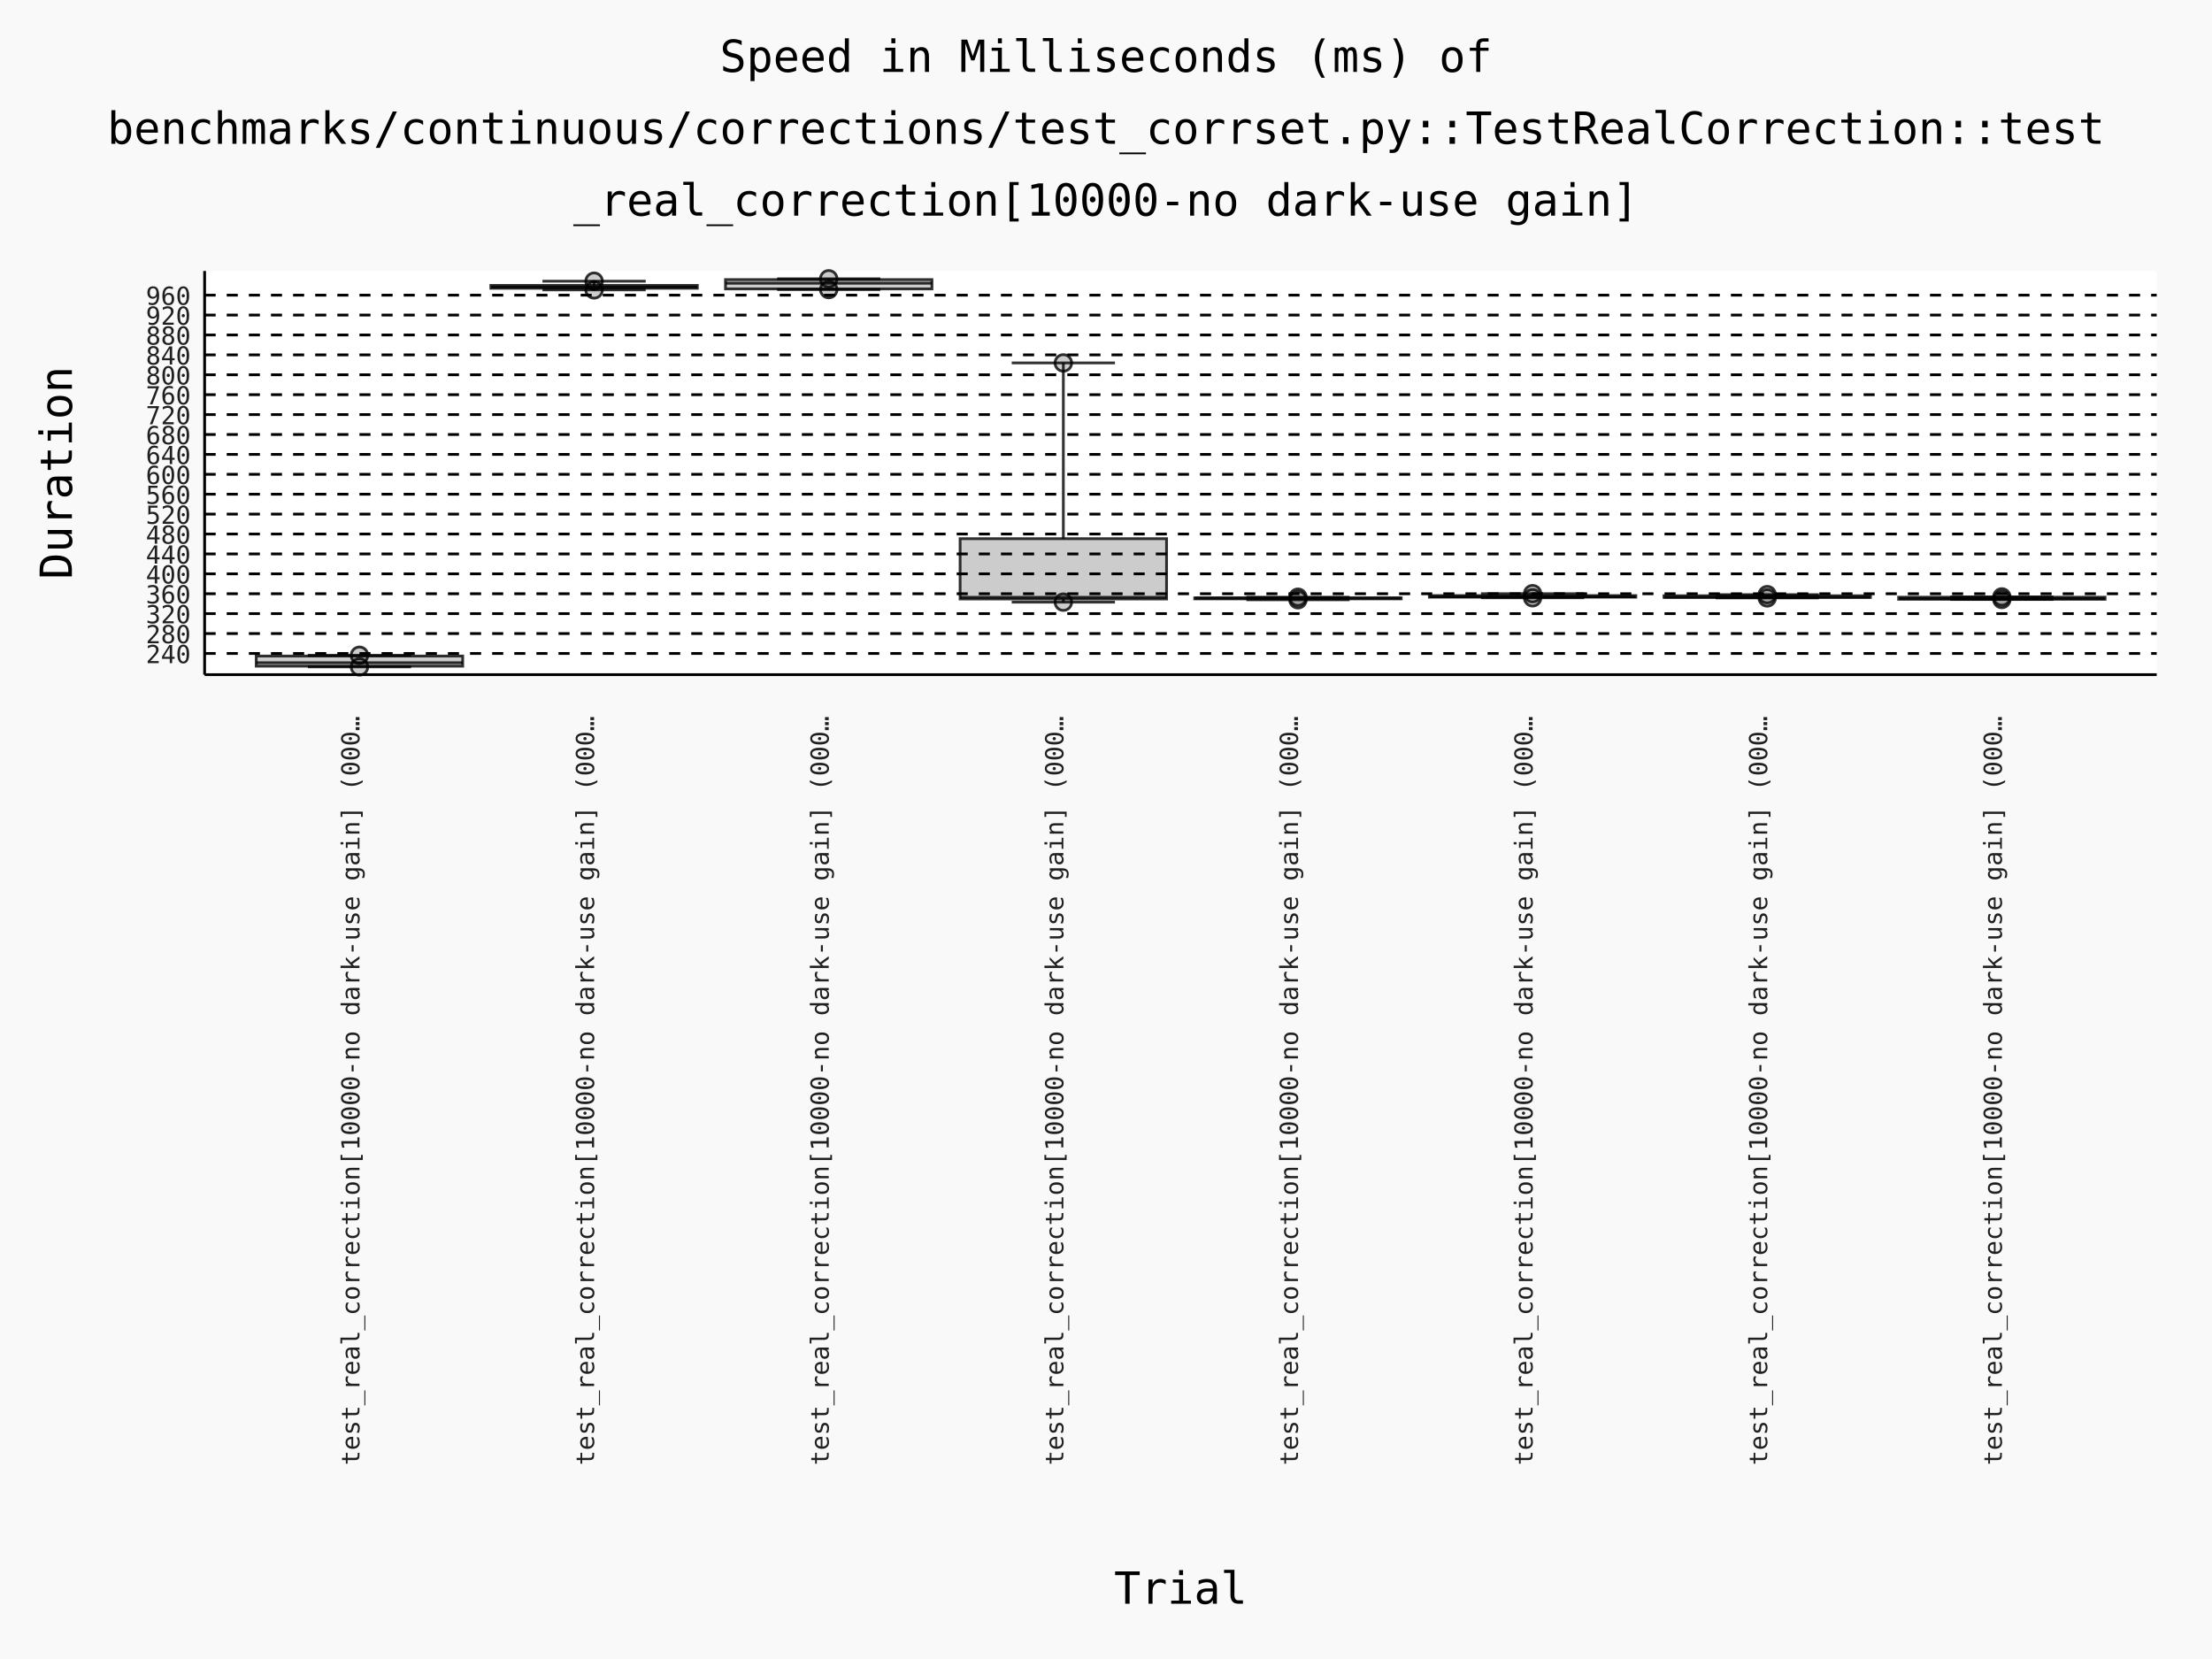
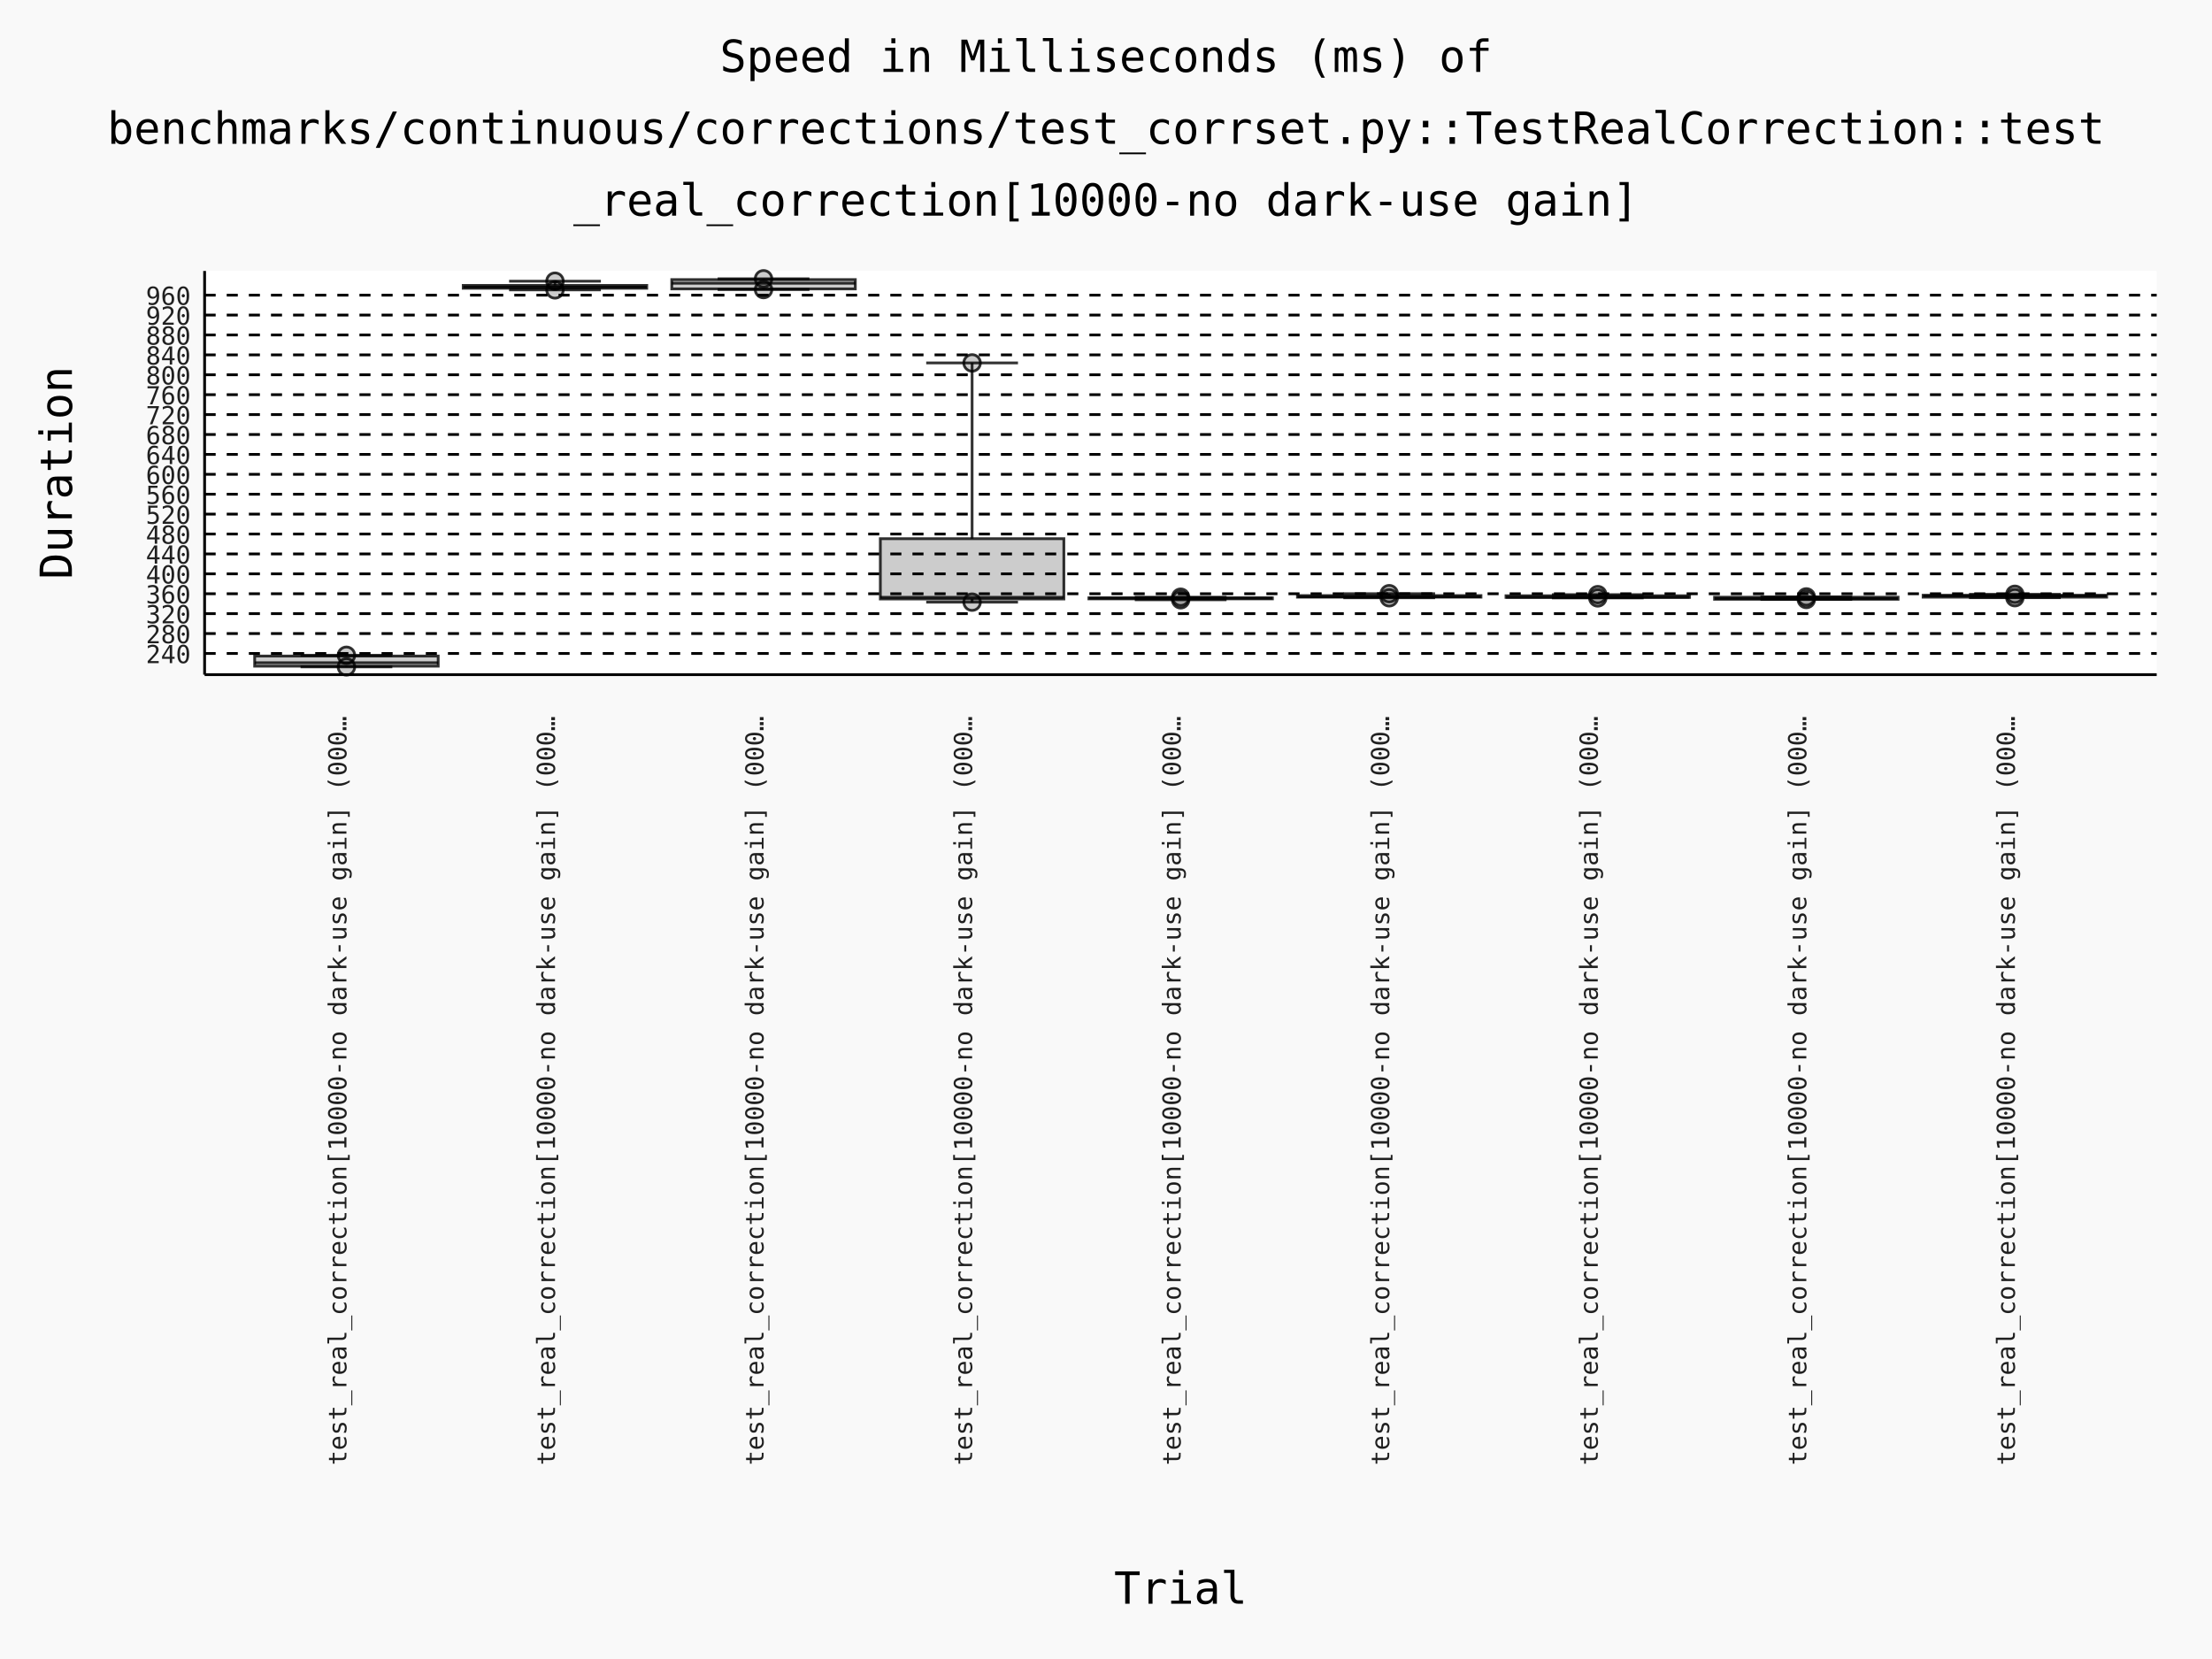
- <svg xmlns="http://www.w3.org/2000/svg" id="chart-09a2c009-a66c-48e7-99b9-df6622c0c225" class="pygal-chart" viewBox="0 0 800 600">
+ <svg xmlns="http://www.w3.org/2000/svg" id="chart-94180ecc-4505-4dad-9a91-644b36f0673a" class="pygal-chart" viewBox="0 0 800 600">
  <defs>
-     <style type="text/css">#chart-09a2c009-a66c-48e7-99b9-df6622c0c225{-webkit-user-select:none;-webkit-font-smoothing:antialiased;font-family:Consolas,"Deja Vu Sans Mono","Bitstream Vera Sans Mono","Courier New",monospace}#chart-09a2c009-a66c-48e7-99b9-df6622c0c225 .title{font-family:Consolas,"Deja Vu Sans Mono","Bitstream Vera Sans Mono","Courier New",monospace;font-size:16px}#chart-09a2c009-a66c-48e7-99b9-df6622c0c225 .legends .legend text{font-family:Consolas,"Deja Vu Sans Mono","Bitstream Vera Sans Mono","Courier New",monospace;font-size:14px}#chart-09a2c009-a66c-48e7-99b9-df6622c0c225 .axis text{font-family:Consolas,"Deja Vu Sans Mono","Bitstream Vera Sans Mono","Courier New",monospace;font-size:10px}#chart-09a2c009-a66c-48e7-99b9-df6622c0c225 .axis text.major{font-family:Consolas,"Deja Vu Sans Mono","Bitstream Vera Sans Mono","Courier New",monospace;font-size:10px}#chart-09a2c009-a66c-48e7-99b9-df6622c0c225 .text-overlay text.value{font-family:Consolas,"Deja Vu Sans Mono","Bitstream Vera Sans Mono","Courier New",monospace;font-size:16px}#chart-09a2c009-a66c-48e7-99b9-df6622c0c225 .text-overlay text.label{font-family:Consolas,"Deja Vu Sans Mono","Bitstream Vera Sans Mono","Courier New",monospace;font-size:10px}#chart-09a2c009-a66c-48e7-99b9-df6622c0c225 .tooltip{font-family:Consolas,"Deja Vu Sans Mono","Bitstream Vera Sans Mono","Courier New",monospace;font-size:14px}#chart-09a2c009-a66c-48e7-99b9-df6622c0c225 text.no_data{font-family:Consolas,"Deja Vu Sans Mono","Bitstream Vera Sans Mono","Courier New",monospace;font-size:64px}
- #chart-09a2c009-a66c-48e7-99b9-df6622c0c225{background-color:rgba(249,249,249,1)}#chart-09a2c009-a66c-48e7-99b9-df6622c0c225 path,#chart-09a2c009-a66c-48e7-99b9-df6622c0c225 line,#chart-09a2c009-a66c-48e7-99b9-df6622c0c225 rect,#chart-09a2c009-a66c-48e7-99b9-df6622c0c225 circle{-webkit-transition:150ms;-moz-transition:150ms;transition:150ms}#chart-09a2c009-a66c-48e7-99b9-df6622c0c225 .graph &gt; .background{fill:rgba(249,249,249,1)}#chart-09a2c009-a66c-48e7-99b9-df6622c0c225 .plot &gt; .background{fill:rgba(255,255,255,1)}#chart-09a2c009-a66c-48e7-99b9-df6622c0c225 .graph{fill:rgba(0,0,0,.87)}#chart-09a2c009-a66c-48e7-99b9-df6622c0c225 text.no_data{fill:rgba(0,0,0,1)}#chart-09a2c009-a66c-48e7-99b9-df6622c0c225 .title{fill:rgba(0,0,0,1)}#chart-09a2c009-a66c-48e7-99b9-df6622c0c225 .legends .legend text{fill:rgba(0,0,0,.87)}#chart-09a2c009-a66c-48e7-99b9-df6622c0c225 .legends .legend:hover text{fill:rgba(0,0,0,1)}#chart-09a2c009-a66c-48e7-99b9-df6622c0c225 .axis .line{stroke:rgba(0,0,0,1)}#chart-09a2c009-a66c-48e7-99b9-df6622c0c225 .axis .guide.line{stroke:rgba(0,0,0,.54)}#chart-09a2c009-a66c-48e7-99b9-df6622c0c225 .axis .major.line{stroke:rgba(0,0,0,.87)}#chart-09a2c009-a66c-48e7-99b9-df6622c0c225 .axis text.major{fill:rgba(0,0,0,1)}#chart-09a2c009-a66c-48e7-99b9-df6622c0c225 .axis.y .guides:hover .guide.line,#chart-09a2c009-a66c-48e7-99b9-df6622c0c225 .line-graph .axis.x .guides:hover .guide.line,#chart-09a2c009-a66c-48e7-99b9-df6622c0c225 .stackedline-graph .axis.x .guides:hover .guide.line,#chart-09a2c009-a66c-48e7-99b9-df6622c0c225 .xy-graph .axis.x .guides:hover .guide.line{stroke:rgba(0,0,0,1)}#chart-09a2c009-a66c-48e7-99b9-df6622c0c225 .axis .guides:hover text{fill:rgba(0,0,0,1)}#chart-09a2c009-a66c-48e7-99b9-df6622c0c225 .reactive{fill-opacity:.7;stroke-opacity:.8;stroke-width:1}#chart-09a2c009-a66c-48e7-99b9-df6622c0c225 .ci{stroke:rgba(0,0,0,.87)}#chart-09a2c009-a66c-48e7-99b9-df6622c0c225 .reactive.active,#chart-09a2c009-a66c-48e7-99b9-df6622c0c225 .active .reactive{fill-opacity:.8;stroke-opacity:.9;stroke-width:4}#chart-09a2c009-a66c-48e7-99b9-df6622c0c225 .ci .reactive.active{stroke-width:1.5}#chart-09a2c009-a66c-48e7-99b9-df6622c0c225 .series text{fill:rgba(0,0,0,1)}#chart-09a2c009-a66c-48e7-99b9-df6622c0c225 .tooltip rect{fill:rgba(255,255,255,1);stroke:rgba(0,0,0,1);-webkit-transition:opacity 150ms;-moz-transition:opacity 150ms;transition:opacity 150ms}#chart-09a2c009-a66c-48e7-99b9-df6622c0c225 .tooltip .label{fill:rgba(0,0,0,.87)}#chart-09a2c009-a66c-48e7-99b9-df6622c0c225 .tooltip .label{fill:rgba(0,0,0,.87)}#chart-09a2c009-a66c-48e7-99b9-df6622c0c225 .tooltip .legend{font-size:.8em;fill:rgba(0,0,0,.54)}#chart-09a2c009-a66c-48e7-99b9-df6622c0c225 .tooltip .x_label{font-size:.6em;fill:rgba(0,0,0,1)}#chart-09a2c009-a66c-48e7-99b9-df6622c0c225 .tooltip .xlink{font-size:.5em;text-decoration:underline}#chart-09a2c009-a66c-48e7-99b9-df6622c0c225 .tooltip .value{font-size:1.5em}#chart-09a2c009-a66c-48e7-99b9-df6622c0c225 .bound{font-size:.5em}#chart-09a2c009-a66c-48e7-99b9-df6622c0c225 .max-value{font-size:.75em;fill:rgba(0,0,0,.54)}#chart-09a2c009-a66c-48e7-99b9-df6622c0c225 .map-element{fill:rgba(255,255,255,1);stroke:rgba(0,0,0,.54) !important}#chart-09a2c009-a66c-48e7-99b9-df6622c0c225 .map-element .reactive{fill-opacity:inherit;stroke-opacity:inherit}#chart-09a2c009-a66c-48e7-99b9-df6622c0c225 .color-0,#chart-09a2c009-a66c-48e7-99b9-df6622c0c225 .color-0 a:visited{stroke:#000000;fill:#000000}#chart-09a2c009-a66c-48e7-99b9-df6622c0c225 .color-1,#chart-09a2c009-a66c-48e7-99b9-df6622c0c225 .color-1 a:visited{stroke:#000000;fill:#000000}#chart-09a2c009-a66c-48e7-99b9-df6622c0c225 .color-2,#chart-09a2c009-a66c-48e7-99b9-df6622c0c225 .color-2 a:visited{stroke:#000000;fill:#000000}#chart-09a2c009-a66c-48e7-99b9-df6622c0c225 .color-3,#chart-09a2c009-a66c-48e7-99b9-df6622c0c225 .color-3 a:visited{stroke:#000000;fill:#000000}#chart-09a2c009-a66c-48e7-99b9-df6622c0c225 .color-4,#chart-09a2c009-a66c-48e7-99b9-df6622c0c225 .color-4 a:visited{stroke:#000000;fill:#000000}#chart-09a2c009-a66c-48e7-99b9-df6622c0c225 .color-5,#chart-09a2c009-a66c-48e7-99b9-df6622c0c225 .color-5 a:visited{stroke:#000000;fill:#000000}#chart-09a2c009-a66c-48e7-99b9-df6622c0c225 .color-6,#chart-09a2c009-a66c-48e7-99b9-df6622c0c225 .color-6 a:visited{stroke:#000000;fill:#000000}#chart-09a2c009-a66c-48e7-99b9-df6622c0c225 .color-7,#chart-09a2c009-a66c-48e7-99b9-df6622c0c225 .color-7 a:visited{stroke:#000000;fill:#000000}#chart-09a2c009-a66c-48e7-99b9-df6622c0c225 .text-overlay .color-0 text{fill:white}#chart-09a2c009-a66c-48e7-99b9-df6622c0c225 .text-overlay .color-1 text{fill:white}#chart-09a2c009-a66c-48e7-99b9-df6622c0c225 .text-overlay .color-2 text{fill:white}#chart-09a2c009-a66c-48e7-99b9-df6622c0c225 .text-overlay .color-3 text{fill:white}#chart-09a2c009-a66c-48e7-99b9-df6622c0c225 .text-overlay .color-4 text{fill:white}#chart-09a2c009-a66c-48e7-99b9-df6622c0c225 .text-overlay .color-5 text{fill:white}#chart-09a2c009-a66c-48e7-99b9-df6622c0c225 .text-overlay .color-6 text{fill:white}#chart-09a2c009-a66c-48e7-99b9-df6622c0c225 .text-overlay .color-7 text{fill:white}
- #chart-09a2c009-a66c-48e7-99b9-df6622c0c225 text.no_data{text-anchor:middle}#chart-09a2c009-a66c-48e7-99b9-df6622c0c225 .guide.line{fill:none}#chart-09a2c009-a66c-48e7-99b9-df6622c0c225 .centered{text-anchor:middle}#chart-09a2c009-a66c-48e7-99b9-df6622c0c225 .title{text-anchor:middle}#chart-09a2c009-a66c-48e7-99b9-df6622c0c225 .legends .legend text{fill-opacity:1}#chart-09a2c009-a66c-48e7-99b9-df6622c0c225 .axis.x text{text-anchor:middle}#chart-09a2c009-a66c-48e7-99b9-df6622c0c225 .axis.x:not(.web) text[transform]{text-anchor:start}#chart-09a2c009-a66c-48e7-99b9-df6622c0c225 .axis.x:not(.web) text[transform].backwards{text-anchor:end}#chart-09a2c009-a66c-48e7-99b9-df6622c0c225 .axis.y text{text-anchor:end}#chart-09a2c009-a66c-48e7-99b9-df6622c0c225 .axis.y text[transform].backwards{text-anchor:start}#chart-09a2c009-a66c-48e7-99b9-df6622c0c225 .axis.y2 text{text-anchor:start}#chart-09a2c009-a66c-48e7-99b9-df6622c0c225 .axis.y2 text[transform].backwards{text-anchor:end}#chart-09a2c009-a66c-48e7-99b9-df6622c0c225 .axis .guide.line{stroke-dasharray:4,4;stroke:black}#chart-09a2c009-a66c-48e7-99b9-df6622c0c225 .axis .major.guide.line{stroke-dasharray:6,6;stroke:black}#chart-09a2c009-a66c-48e7-99b9-df6622c0c225 .horizontal .axis.y .guide.line,#chart-09a2c009-a66c-48e7-99b9-df6622c0c225 .horizontal .axis.y2 .guide.line,#chart-09a2c009-a66c-48e7-99b9-df6622c0c225 .vertical .axis.x .guide.line{opacity:0}#chart-09a2c009-a66c-48e7-99b9-df6622c0c225 .horizontal .axis.always_show .guide.line,#chart-09a2c009-a66c-48e7-99b9-df6622c0c225 .vertical .axis.always_show .guide.line{opacity:1 !important}#chart-09a2c009-a66c-48e7-99b9-df6622c0c225 .axis.y .guides:hover .guide.line,#chart-09a2c009-a66c-48e7-99b9-df6622c0c225 .axis.y2 .guides:hover .guide.line,#chart-09a2c009-a66c-48e7-99b9-df6622c0c225 .axis.x .guides:hover .guide.line{opacity:1}#chart-09a2c009-a66c-48e7-99b9-df6622c0c225 .axis .guides:hover text{opacity:1}#chart-09a2c009-a66c-48e7-99b9-df6622c0c225 .nofill{fill:none}#chart-09a2c009-a66c-48e7-99b9-df6622c0c225 .subtle-fill{fill-opacity:.2}#chart-09a2c009-a66c-48e7-99b9-df6622c0c225 .dot{stroke-width:1px;fill-opacity:1;stroke-opacity:1}#chart-09a2c009-a66c-48e7-99b9-df6622c0c225 .dot.active{stroke-width:5px}#chart-09a2c009-a66c-48e7-99b9-df6622c0c225 .dot.negative{fill:transparent}#chart-09a2c009-a66c-48e7-99b9-df6622c0c225 text,#chart-09a2c009-a66c-48e7-99b9-df6622c0c225 tspan{stroke:none !important}#chart-09a2c009-a66c-48e7-99b9-df6622c0c225 .series text.active{opacity:1}#chart-09a2c009-a66c-48e7-99b9-df6622c0c225 .tooltip rect{fill-opacity:.95;stroke-width:.5}#chart-09a2c009-a66c-48e7-99b9-df6622c0c225 .tooltip text{fill-opacity:1}#chart-09a2c009-a66c-48e7-99b9-df6622c0c225 .showable{visibility:hidden}#chart-09a2c009-a66c-48e7-99b9-df6622c0c225 .showable.shown{visibility:visible}#chart-09a2c009-a66c-48e7-99b9-df6622c0c225 .gauge-background{fill:rgba(229,229,229,1);stroke:none}#chart-09a2c009-a66c-48e7-99b9-df6622c0c225 .bg-lines{stroke:rgba(249,249,249,1);stroke-width:2px}
+     <style type="text/css">#chart-94180ecc-4505-4dad-9a91-644b36f0673a{-webkit-user-select:none;-webkit-font-smoothing:antialiased;font-family:Consolas,"Deja Vu Sans Mono","Bitstream Vera Sans Mono","Courier New",monospace}#chart-94180ecc-4505-4dad-9a91-644b36f0673a .title{font-family:Consolas,"Deja Vu Sans Mono","Bitstream Vera Sans Mono","Courier New",monospace;font-size:16px}#chart-94180ecc-4505-4dad-9a91-644b36f0673a .legends .legend text{font-family:Consolas,"Deja Vu Sans Mono","Bitstream Vera Sans Mono","Courier New",monospace;font-size:14px}#chart-94180ecc-4505-4dad-9a91-644b36f0673a .axis text{font-family:Consolas,"Deja Vu Sans Mono","Bitstream Vera Sans Mono","Courier New",monospace;font-size:10px}#chart-94180ecc-4505-4dad-9a91-644b36f0673a .axis text.major{font-family:Consolas,"Deja Vu Sans Mono","Bitstream Vera Sans Mono","Courier New",monospace;font-size:10px}#chart-94180ecc-4505-4dad-9a91-644b36f0673a .text-overlay text.value{font-family:Consolas,"Deja Vu Sans Mono","Bitstream Vera Sans Mono","Courier New",monospace;font-size:16px}#chart-94180ecc-4505-4dad-9a91-644b36f0673a .text-overlay text.label{font-family:Consolas,"Deja Vu Sans Mono","Bitstream Vera Sans Mono","Courier New",monospace;font-size:10px}#chart-94180ecc-4505-4dad-9a91-644b36f0673a .tooltip{font-family:Consolas,"Deja Vu Sans Mono","Bitstream Vera Sans Mono","Courier New",monospace;font-size:14px}#chart-94180ecc-4505-4dad-9a91-644b36f0673a text.no_data{font-family:Consolas,"Deja Vu Sans Mono","Bitstream Vera Sans Mono","Courier New",monospace;font-size:64px}
+ #chart-94180ecc-4505-4dad-9a91-644b36f0673a{background-color:rgba(249,249,249,1)}#chart-94180ecc-4505-4dad-9a91-644b36f0673a path,#chart-94180ecc-4505-4dad-9a91-644b36f0673a line,#chart-94180ecc-4505-4dad-9a91-644b36f0673a rect,#chart-94180ecc-4505-4dad-9a91-644b36f0673a circle{-webkit-transition:150ms;-moz-transition:150ms;transition:150ms}#chart-94180ecc-4505-4dad-9a91-644b36f0673a .graph &gt; .background{fill:rgba(249,249,249,1)}#chart-94180ecc-4505-4dad-9a91-644b36f0673a .plot &gt; .background{fill:rgba(255,255,255,1)}#chart-94180ecc-4505-4dad-9a91-644b36f0673a .graph{fill:rgba(0,0,0,.87)}#chart-94180ecc-4505-4dad-9a91-644b36f0673a text.no_data{fill:rgba(0,0,0,1)}#chart-94180ecc-4505-4dad-9a91-644b36f0673a .title{fill:rgba(0,0,0,1)}#chart-94180ecc-4505-4dad-9a91-644b36f0673a .legends .legend text{fill:rgba(0,0,0,.87)}#chart-94180ecc-4505-4dad-9a91-644b36f0673a .legends .legend:hover text{fill:rgba(0,0,0,1)}#chart-94180ecc-4505-4dad-9a91-644b36f0673a .axis .line{stroke:rgba(0,0,0,1)}#chart-94180ecc-4505-4dad-9a91-644b36f0673a .axis .guide.line{stroke:rgba(0,0,0,.54)}#chart-94180ecc-4505-4dad-9a91-644b36f0673a .axis .major.line{stroke:rgba(0,0,0,.87)}#chart-94180ecc-4505-4dad-9a91-644b36f0673a .axis text.major{fill:rgba(0,0,0,1)}#chart-94180ecc-4505-4dad-9a91-644b36f0673a .axis.y .guides:hover .guide.line,#chart-94180ecc-4505-4dad-9a91-644b36f0673a .line-graph .axis.x .guides:hover .guide.line,#chart-94180ecc-4505-4dad-9a91-644b36f0673a .stackedline-graph .axis.x .guides:hover .guide.line,#chart-94180ecc-4505-4dad-9a91-644b36f0673a .xy-graph .axis.x .guides:hover .guide.line{stroke:rgba(0,0,0,1)}#chart-94180ecc-4505-4dad-9a91-644b36f0673a .axis .guides:hover text{fill:rgba(0,0,0,1)}#chart-94180ecc-4505-4dad-9a91-644b36f0673a .reactive{fill-opacity:.7;stroke-opacity:.8;stroke-width:1}#chart-94180ecc-4505-4dad-9a91-644b36f0673a .ci{stroke:rgba(0,0,0,.87)}#chart-94180ecc-4505-4dad-9a91-644b36f0673a .reactive.active,#chart-94180ecc-4505-4dad-9a91-644b36f0673a .active .reactive{fill-opacity:.8;stroke-opacity:.9;stroke-width:4}#chart-94180ecc-4505-4dad-9a91-644b36f0673a .ci .reactive.active{stroke-width:1.5}#chart-94180ecc-4505-4dad-9a91-644b36f0673a .series text{fill:rgba(0,0,0,1)}#chart-94180ecc-4505-4dad-9a91-644b36f0673a .tooltip rect{fill:rgba(255,255,255,1);stroke:rgba(0,0,0,1);-webkit-transition:opacity 150ms;-moz-transition:opacity 150ms;transition:opacity 150ms}#chart-94180ecc-4505-4dad-9a91-644b36f0673a .tooltip .label{fill:rgba(0,0,0,.87)}#chart-94180ecc-4505-4dad-9a91-644b36f0673a .tooltip .label{fill:rgba(0,0,0,.87)}#chart-94180ecc-4505-4dad-9a91-644b36f0673a .tooltip .legend{font-size:.8em;fill:rgba(0,0,0,.54)}#chart-94180ecc-4505-4dad-9a91-644b36f0673a .tooltip .x_label{font-size:.6em;fill:rgba(0,0,0,1)}#chart-94180ecc-4505-4dad-9a91-644b36f0673a .tooltip .xlink{font-size:.5em;text-decoration:underline}#chart-94180ecc-4505-4dad-9a91-644b36f0673a .tooltip .value{font-size:1.5em}#chart-94180ecc-4505-4dad-9a91-644b36f0673a .bound{font-size:.5em}#chart-94180ecc-4505-4dad-9a91-644b36f0673a .max-value{font-size:.75em;fill:rgba(0,0,0,.54)}#chart-94180ecc-4505-4dad-9a91-644b36f0673a .map-element{fill:rgba(255,255,255,1);stroke:rgba(0,0,0,.54) !important}#chart-94180ecc-4505-4dad-9a91-644b36f0673a .map-element .reactive{fill-opacity:inherit;stroke-opacity:inherit}#chart-94180ecc-4505-4dad-9a91-644b36f0673a .color-0,#chart-94180ecc-4505-4dad-9a91-644b36f0673a .color-0 a:visited{stroke:#000000;fill:#000000}#chart-94180ecc-4505-4dad-9a91-644b36f0673a .color-1,#chart-94180ecc-4505-4dad-9a91-644b36f0673a .color-1 a:visited{stroke:#000000;fill:#000000}#chart-94180ecc-4505-4dad-9a91-644b36f0673a .color-2,#chart-94180ecc-4505-4dad-9a91-644b36f0673a .color-2 a:visited{stroke:#000000;fill:#000000}#chart-94180ecc-4505-4dad-9a91-644b36f0673a .color-3,#chart-94180ecc-4505-4dad-9a91-644b36f0673a .color-3 a:visited{stroke:#000000;fill:#000000}#chart-94180ecc-4505-4dad-9a91-644b36f0673a .color-4,#chart-94180ecc-4505-4dad-9a91-644b36f0673a .color-4 a:visited{stroke:#000000;fill:#000000}#chart-94180ecc-4505-4dad-9a91-644b36f0673a .color-5,#chart-94180ecc-4505-4dad-9a91-644b36f0673a .color-5 a:visited{stroke:#000000;fill:#000000}#chart-94180ecc-4505-4dad-9a91-644b36f0673a .color-6,#chart-94180ecc-4505-4dad-9a91-644b36f0673a .color-6 a:visited{stroke:#000000;fill:#000000}#chart-94180ecc-4505-4dad-9a91-644b36f0673a .color-7,#chart-94180ecc-4505-4dad-9a91-644b36f0673a .color-7 a:visited{stroke:#000000;fill:#000000}#chart-94180ecc-4505-4dad-9a91-644b36f0673a .color-8,#chart-94180ecc-4505-4dad-9a91-644b36f0673a .color-8 a:visited{stroke:#000000;fill:#000000}#chart-94180ecc-4505-4dad-9a91-644b36f0673a .text-overlay .color-0 text{fill:white}#chart-94180ecc-4505-4dad-9a91-644b36f0673a .text-overlay .color-1 text{fill:white}#chart-94180ecc-4505-4dad-9a91-644b36f0673a .text-overlay .color-2 text{fill:white}#chart-94180ecc-4505-4dad-9a91-644b36f0673a .text-overlay .color-3 text{fill:white}#chart-94180ecc-4505-4dad-9a91-644b36f0673a .text-overlay .color-4 text{fill:white}#chart-94180ecc-4505-4dad-9a91-644b36f0673a .text-overlay .color-5 text{fill:white}#chart-94180ecc-4505-4dad-9a91-644b36f0673a .text-overlay .color-6 text{fill:white}#chart-94180ecc-4505-4dad-9a91-644b36f0673a .text-overlay .color-7 text{fill:white}#chart-94180ecc-4505-4dad-9a91-644b36f0673a .text-overlay .color-8 text{fill:white}
+ #chart-94180ecc-4505-4dad-9a91-644b36f0673a text.no_data{text-anchor:middle}#chart-94180ecc-4505-4dad-9a91-644b36f0673a .guide.line{fill:none}#chart-94180ecc-4505-4dad-9a91-644b36f0673a .centered{text-anchor:middle}#chart-94180ecc-4505-4dad-9a91-644b36f0673a .title{text-anchor:middle}#chart-94180ecc-4505-4dad-9a91-644b36f0673a .legends .legend text{fill-opacity:1}#chart-94180ecc-4505-4dad-9a91-644b36f0673a .axis.x text{text-anchor:middle}#chart-94180ecc-4505-4dad-9a91-644b36f0673a .axis.x:not(.web) text[transform]{text-anchor:start}#chart-94180ecc-4505-4dad-9a91-644b36f0673a .axis.x:not(.web) text[transform].backwards{text-anchor:end}#chart-94180ecc-4505-4dad-9a91-644b36f0673a .axis.y text{text-anchor:end}#chart-94180ecc-4505-4dad-9a91-644b36f0673a .axis.y text[transform].backwards{text-anchor:start}#chart-94180ecc-4505-4dad-9a91-644b36f0673a .axis.y2 text{text-anchor:start}#chart-94180ecc-4505-4dad-9a91-644b36f0673a .axis.y2 text[transform].backwards{text-anchor:end}#chart-94180ecc-4505-4dad-9a91-644b36f0673a .axis .guide.line{stroke-dasharray:4,4;stroke:black}#chart-94180ecc-4505-4dad-9a91-644b36f0673a .axis .major.guide.line{stroke-dasharray:6,6;stroke:black}#chart-94180ecc-4505-4dad-9a91-644b36f0673a .horizontal .axis.y .guide.line,#chart-94180ecc-4505-4dad-9a91-644b36f0673a .horizontal .axis.y2 .guide.line,#chart-94180ecc-4505-4dad-9a91-644b36f0673a .vertical .axis.x .guide.line{opacity:0}#chart-94180ecc-4505-4dad-9a91-644b36f0673a .horizontal .axis.always_show .guide.line,#chart-94180ecc-4505-4dad-9a91-644b36f0673a .vertical .axis.always_show .guide.line{opacity:1 !important}#chart-94180ecc-4505-4dad-9a91-644b36f0673a .axis.y .guides:hover .guide.line,#chart-94180ecc-4505-4dad-9a91-644b36f0673a .axis.y2 .guides:hover .guide.line,#chart-94180ecc-4505-4dad-9a91-644b36f0673a .axis.x .guides:hover .guide.line{opacity:1}#chart-94180ecc-4505-4dad-9a91-644b36f0673a .axis .guides:hover text{opacity:1}#chart-94180ecc-4505-4dad-9a91-644b36f0673a .nofill{fill:none}#chart-94180ecc-4505-4dad-9a91-644b36f0673a .subtle-fill{fill-opacity:.2}#chart-94180ecc-4505-4dad-9a91-644b36f0673a .dot{stroke-width:1px;fill-opacity:1;stroke-opacity:1}#chart-94180ecc-4505-4dad-9a91-644b36f0673a .dot.active{stroke-width:5px}#chart-94180ecc-4505-4dad-9a91-644b36f0673a .dot.negative{fill:transparent}#chart-94180ecc-4505-4dad-9a91-644b36f0673a text,#chart-94180ecc-4505-4dad-9a91-644b36f0673a tspan{stroke:none !important}#chart-94180ecc-4505-4dad-9a91-644b36f0673a .series text.active{opacity:1}#chart-94180ecc-4505-4dad-9a91-644b36f0673a .tooltip rect{fill-opacity:.95;stroke-width:.5}#chart-94180ecc-4505-4dad-9a91-644b36f0673a .tooltip text{fill-opacity:1}#chart-94180ecc-4505-4dad-9a91-644b36f0673a .showable{visibility:hidden}#chart-94180ecc-4505-4dad-9a91-644b36f0673a .showable.shown{visibility:visible}#chart-94180ecc-4505-4dad-9a91-644b36f0673a .gauge-background{fill:rgba(229,229,229,1);stroke:none}#chart-94180ecc-4505-4dad-9a91-644b36f0673a .bg-lines{stroke:rgba(249,249,249,1);stroke-width:2px}
.tooltip .value{font-size:1em !important}.axis text{font-size:9px !important}</style>
  </defs>
  <g class="graph custombox-graph vertical">
    <rect x="0" y="0" width="800" height="600" class="background" />
    <g transform="translate(74, 98)" class="plot">
      <rect x="0" y="0" width="706.0" height="146.0" class="background" />
      <g class="axis y always_show">
        <path d="M0 146 h706" class="line" />
        <g class="guides">
          <path d="M0 138.333 h706" class="guide line" />
          <text x="-5" y="141.833" class="">240</text>
        </g>
        <g class="guides">
          <path d="M0 131.134 h706" class="guide line" />
          <text x="-5" y="134.634" class="">280</text>
        </g>
        <g class="guides">
          <path d="M0 123.934 h706" class="guide line" />
          <text x="-5" y="127.434" class="">320</text>
        </g>
        <g class="guides">
          <path d="M0 116.735 h706" class="guide line" />
          <text x="-5" y="120.235" class="">360</text>
        </g>
        <g class="guides">
          <path d="M0 109.536 h706" class="guide line" />
          <text x="-5" y="113.036" class="">400</text>
        </g>
        <g class="guides">
          <path d="M0 102.337 h706" class="guide line" />
          <text x="-5" y="105.837" class="">440</text>
        </g>
        <g class="guides">
          <path d="M0 95.138 h706" class="guide line" />
          <text x="-5" y="98.638" class="">480</text>
        </g>
        <g class="guides">
          <path d="M0 87.938 h706" class="guide line" />
          <text x="-5" y="91.438" class="">520</text>
        </g>
        <g class="guides">
          <path d="M0 80.739 h706" class="guide line" />
          <text x="-5" y="84.239" class="">560</text>
        </g>
        <g class="guides">
          <path d="M0 73.54 h706" class="guide line" />
          <text x="-5" y="77.04" class="">600</text>
        </g>
        <g class="guides">
          <path d="M0 66.341 h706" class="guide line" />
          <text x="-5" y="69.841" class="">640</text>
        </g>
        <g class="guides">
          <path d="M0 59.142 h706" class="guide line" />
          <text x="-5" y="62.642" class="">680</text>
        </g>
        <g class="guides">
          <path d="M0 51.942 h706" class="guide line" />
          <text x="-5" y="55.442" class="">720</text>
        </g>
        <g class="guides">
          <path d="M0 44.743 h706" class="guide line" />
          <text x="-5" y="48.243" class="">760</text>
        </g>
        <g class="guides">
          <path d="M0 37.544 h706" class="guide line" />
          <text x="-5" y="41.044" class="">800</text>
        </g>
        <g class="guides">
          <path d="M0 30.345 h706" class="guide line" />
          <text x="-5" y="33.845" class="">840</text>
        </g>
        <g class="guides">
          <path d="M0 23.145 h706" class="guide line" />
          <text x="-5" y="26.645" class="">880</text>
        </g>
        <g class="guides">
          <path d="M0 15.946 h706" class="guide line" />
          <text x="-5" y="19.446" class="">920</text>
        </g>
        <g class="guides">
          <path d="M0 8.747 h706" class="guide line" />
          <text x="-5" y="12.247" class="">960</text>
        </g>
      </g>
      <g class="axis x">
        <path d="M0 0 v146" class="line" />
        <g class="guides">
-           <path d="M56.005 0 v146" class="guide line" />
-           <text x="56.005" y="161.0" class="backwards" transform="rotate(270 56.00481 161)">test_real_correction[10000-no dark-use gain] (000…</text>
-         </g>
-         <g class="guides">
-           <path d="M140.861 0 v146" class="guide line" />
-           <text x="140.861" y="161.0" class="backwards" transform="rotate(270 140.8606 161)">test_real_correction[10000-no dark-use gain] (000…</text>
-         </g>
-         <g class="guides">
-           <path d="M225.716 0 v146" class="guide line" />
-           <text x="225.716" y="161.0" class="backwards" transform="rotate(270 225.7163 161)">test_real_correction[10000-no dark-use gain] (000…</text>
-         </g>
-         <g class="guides">
-           <path d="M310.572 0 v146" class="guide line" />
-           <text x="310.572" y="161.0" class="backwards" transform="rotate(270 310.5721 161)">test_real_correction[10000-no dark-use gain] (000…</text>
-         </g>
-         <g class="guides">
-           <path d="M395.428 0 v146" class="guide line" />
-           <text x="395.428" y="161.0" class="backwards" transform="rotate(270 395.4279 161)">test_real_correction[10000-no dark-use gain] (000…</text>
-         </g>
-         <g class="guides">
-           <path d="M480.284 0 v146" class="guide line" />
-           <text x="480.284" y="161.0" class="backwards" transform="rotate(270 480.2837 161)">test_real_correction[10000-no dark-use gain] (000…</text>
-         </g>
-         <g class="guides">
-           <path d="M565.139 0 v146" class="guide line" />
-           <text x="565.139" y="161.0" class="backwards" transform="rotate(270 565.1394 161)">test_real_correction[10000-no dark-use gain] (000…</text>
-         </g>
-         <g class="guides">
-           <path d="M649.995 0 v146" class="guide line" />
-           <text x="649.995" y="161.0" class="backwards" transform="rotate(270 649.9952 161)">test_real_correction[10000-no dark-use gain] (000…</text>
+           <path d="M51.291 0 v146" class="guide line" />
+           <text x="51.291" y="161.0" class="backwards" transform="rotate(270 51.2906 161)">test_real_correction[10000-no dark-use gain] (000…</text>
+         </g>
+         <g class="guides">
+           <path d="M126.718 0 v146" class="guide line" />
+           <text x="126.718" y="161.0" class="backwards" transform="rotate(270 126.7179 161)">test_real_correction[10000-no dark-use gain] (000…</text>
+         </g>
+         <g class="guides">
+           <path d="M202.145 0 v146" class="guide line" />
+           <text x="202.145" y="161.0" class="backwards" transform="rotate(270 202.1453 161)">test_real_correction[10000-no dark-use gain] (000…</text>
+         </g>
+         <g class="guides">
+           <path d="M277.573 0 v146" class="guide line" />
+           <text x="277.573" y="161.0" class="backwards" transform="rotate(270 277.5727 161)">test_real_correction[10000-no dark-use gain] (000…</text>
+         </g>
+         <g class="guides">
+           <path d="M353 0 v146" class="guide line" />
+           <text x="353.0" y="161.0" class="backwards" transform="rotate(270 353 161)">test_real_correction[10000-no dark-use gain] (000…</text>
+         </g>
+         <g class="guides">
+           <path d="M428.427 0 v146" class="guide line" />
+           <text x="428.427" y="161.0" class="backwards" transform="rotate(270 428.4273 161)">test_real_correction[10000-no dark-use gain] (000…</text>
+         </g>
+         <g class="guides">
+           <path d="M503.855 0 v146" class="guide line" />
+           <text x="503.855" y="161.0" class="backwards" transform="rotate(270 503.8547 161)">test_real_correction[10000-no dark-use gain] (000…</text>
+         </g>
+         <g class="guides">
+           <path d="M579.282 0 v146" class="guide line" />
+           <text x="579.282" y="161.0" class="backwards" transform="rotate(270 579.2821 161)">test_real_correction[10000-no dark-use gain] (000…</text>
+         </g>
+         <g class="guides">
+           <path d="M654.709 0 v146" class="guide line" />
+           <text x="654.709" y="161.0" class="backwards" transform="rotate(270 654.7094 161)">test_real_correction[10000-no dark-use gain] (000…</text>
        </g>
      </g>
      <g class="series serie-0 color-0">
        <g class="boxes">
          <g class="box">
-             <path stroke-width="3" d="M37.337 143.177 L74.673 143.177" class="reactive tooltip-trigger" />
-             <path stroke-width="3" d="M18.668 141.685 L93.341 141.685" class="reactive tooltip-trigger" />
-             <path stroke-width="3" d="M37.337 138.991 L74.673 138.991" class="reactive tooltip-trigger" />
-             <path stroke-width="2" d="M56.005 143.177 L56.005 142.924" class="reactive tooltip-trigger" />
-             <path stroke-width="2" d="M56.005 138.991 L56.005 139.268" class="reactive tooltip-trigger" />
-             <rect x="18.668" y="139.268" height="3.656" width="74.673" class="subtle-fill reactive tooltip-trigger" />
-             <circle cx="56.005" cy="143.177" r="3" class="subtle-fill reactive tooltip-trigger" />
-             <circle cx="56.005" cy="138.991" r="3" class="subtle-fill reactive tooltip-trigger" />
+             <path stroke-width="3" d="M34.697 143.177 L67.885 143.177" class="reactive tooltip-trigger" />
+             <path stroke-width="3" d="M18.103 141.685 L84.479 141.685" class="reactive tooltip-trigger" />
+             <path stroke-width="3" d="M34.697 138.991 L67.885 138.991" class="reactive tooltip-trigger" />
+             <path stroke-width="2" d="M51.291 143.177 L51.291 142.924" class="reactive tooltip-trigger" />
+             <path stroke-width="2" d="M51.291 138.991 L51.291 139.268" class="reactive tooltip-trigger" />
+             <rect x="18.103" y="139.268" height="3.656" width="66.376" class="subtle-fill reactive tooltip-trigger" />
+             <circle cx="51.291" cy="143.177" r="3" class="subtle-fill reactive tooltip-trigger" />
+             <circle cx="51.291" cy="138.991" r="3" class="subtle-fill reactive tooltip-trigger" />
          </g>
        </g>
      </g>
      <g class="series serie-1 color-1">
        <g class="boxes">
          <g class="box">
-             <path stroke-width="3" d="M122.192 6.839 L159.529 6.839" class="reactive tooltip-trigger" />
-             <path stroke-width="3" d="M103.524 5.805 L178.197 5.805" class="reactive tooltip-trigger" />
-             <path stroke-width="3" d="M122.192 3.699 L159.529 3.699" class="reactive tooltip-trigger" />
-             <path stroke-width="2" d="M140.861 6.839 L140.861 6.253" class="reactive tooltip-trigger" />
-             <path stroke-width="2" d="M140.861 3.699 L140.861 5.22" class="reactive tooltip-trigger" />
-             <rect x="103.524" y="5.22" height="1.033" width="74.673" class="subtle-fill reactive tooltip-trigger" />
-             <circle cx="140.861" cy="6.839" r="3" class="subtle-fill reactive tooltip-trigger" />
-             <circle cx="140.861" cy="3.699" r="3" class="subtle-fill reactive tooltip-trigger" />
+             <path stroke-width="3" d="M110.124 6.839 L143.312 6.839" class="reactive tooltip-trigger" />
+             <path stroke-width="3" d="M93.53 5.805 L159.906 5.805" class="reactive tooltip-trigger" />
+             <path stroke-width="3" d="M110.124 3.699 L143.312 3.699" class="reactive tooltip-trigger" />
+             <path stroke-width="2" d="M126.718 6.839 L126.718 6.253" class="reactive tooltip-trigger" />
+             <path stroke-width="2" d="M126.718 3.699 L126.718 5.22" class="reactive tooltip-trigger" />
+             <rect x="93.53" y="5.22" height="1.033" width="66.376" class="subtle-fill reactive tooltip-trigger" />
+             <circle cx="126.718" cy="6.839" r="3" class="subtle-fill reactive tooltip-trigger" />
+             <circle cx="126.718" cy="3.699" r="3" class="subtle-fill reactive tooltip-trigger" />
          </g>
        </g>
      </g>
      <g class="series serie-2 color-2">
        <g class="boxes">
          <g class="box">
-             <path stroke-width="3" d="M207.048 6.724 L244.385 6.724" class="reactive tooltip-trigger" />
-             <path stroke-width="3" d="M188.38 4.431 L263.053 4.431" class="reactive tooltip-trigger" />
-             <path stroke-width="3" d="M207.048 2.832 L244.385 2.832" class="reactive tooltip-trigger" />
-             <path stroke-width="2" d="M225.716 6.724 L225.716 6.488" class="reactive tooltip-trigger" />
-             <path stroke-width="2" d="M225.716 2.832 L225.716 3.117" class="reactive tooltip-trigger" />
-             <rect x="188.38" y="3.117" height="3.371" width="74.673" class="subtle-fill reactive tooltip-trigger" />
-             <circle cx="225.716" cy="6.724" r="3" class="subtle-fill reactive tooltip-trigger" />
-             <circle cx="225.716" cy="2.832" r="3" class="subtle-fill reactive tooltip-trigger" />
+             <path stroke-width="3" d="M185.551 6.724 L218.739 6.724" class="reactive tooltip-trigger" />
+             <path stroke-width="3" d="M168.957 4.431 L235.333 4.431" class="reactive tooltip-trigger" />
+             <path stroke-width="3" d="M185.551 2.832 L218.739 2.832" class="reactive tooltip-trigger" />
+             <path stroke-width="2" d="M202.145 6.724 L202.145 6.488" class="reactive tooltip-trigger" />
+             <path stroke-width="2" d="M202.145 2.832 L202.145 3.117" class="reactive tooltip-trigger" />
+             <rect x="168.957" y="3.117" height="3.371" width="66.376" class="subtle-fill reactive tooltip-trigger" />
+             <circle cx="202.145" cy="6.724" r="3" class="subtle-fill reactive tooltip-trigger" />
+             <circle cx="202.145" cy="2.832" r="3" class="subtle-fill reactive tooltip-trigger" />
          </g>
        </g>
      </g>
      <g class="series serie-3 color-3">
        <g class="boxes">
          <g class="box">
-             <path stroke-width="3" d="M291.904 119.771 L329.24 119.771" class="reactive tooltip-trigger" />
-             <path stroke-width="3" d="M273.236 118.02 L347.909 118.02" class="reactive tooltip-trigger" />
-             <path stroke-width="3" d="M291.904 33.255 L329.24 33.255" class="reactive tooltip-trigger" />
-             <path stroke-width="2" d="M310.572 119.771 L310.572 118.627" class="reactive tooltip-trigger" />
-             <path stroke-width="2" d="M310.572 33.255 L310.572 96.822" class="reactive tooltip-trigger" />
-             <rect x="273.236" y="96.822" height="21.805" width="74.673" class="subtle-fill reactive tooltip-trigger" />
-             <circle cx="310.572" cy="119.771" r="3" class="subtle-fill reactive tooltip-trigger" />
-             <circle cx="310.572" cy="33.255" r="3" class="subtle-fill reactive tooltip-trigger" />
+             <path stroke-width="3" d="M260.979 119.771 L294.167 119.771" class="reactive tooltip-trigger" />
+             <path stroke-width="3" d="M244.385 118.02 L310.761 118.02" class="reactive tooltip-trigger" />
+             <path stroke-width="3" d="M260.979 33.255 L294.167 33.255" class="reactive tooltip-trigger" />
+             <path stroke-width="2" d="M277.573 119.771 L277.573 118.627" class="reactive tooltip-trigger" />
+             <path stroke-width="2" d="M277.573 33.255 L277.573 96.822" class="reactive tooltip-trigger" />
+             <rect x="244.385" y="96.822" height="21.805" width="66.376" class="subtle-fill reactive tooltip-trigger" />
+             <circle cx="277.573" cy="119.771" r="3" class="subtle-fill reactive tooltip-trigger" />
+             <circle cx="277.573" cy="33.255" r="3" class="subtle-fill reactive tooltip-trigger" />
          </g>
        </g>
      </g>
      <g class="series serie-4 color-4">
        <g class="boxes">
          <g class="box">
-             <path stroke-width="3" d="M376.76 118.913 L414.096 118.913" class="reactive tooltip-trigger" />
-             <path stroke-width="3" d="M358.091 118.33 L432.764 118.33" class="reactive tooltip-trigger" />
-             <path stroke-width="3" d="M376.76 117.99 L414.096 117.99" class="reactive tooltip-trigger" />
-             <path stroke-width="2" d="M395.428 118.913 L395.428 118.584" class="reactive tooltip-trigger" />
-             <path stroke-width="2" d="M395.428 117.99 L395.428 118.225" class="reactive tooltip-trigger" />
-             <rect x="358.091" y="118.225" height="0.359" width="74.673" class="subtle-fill reactive tooltip-trigger" />
-             <circle cx="395.428" cy="118.913" r="3" class="subtle-fill reactive tooltip-trigger" />
-             <circle cx="395.428" cy="117.99" r="3" class="subtle-fill reactive tooltip-trigger" />
+             <path stroke-width="3" d="M336.406 118.913 L369.594 118.913" class="reactive tooltip-trigger" />
+             <path stroke-width="3" d="M319.812 118.33 L386.188 118.33" class="reactive tooltip-trigger" />
+             <path stroke-width="3" d="M336.406 117.99 L369.594 117.99" class="reactive tooltip-trigger" />
+             <path stroke-width="2" d="M353 118.913 L353 118.584" class="reactive tooltip-trigger" />
+             <path stroke-width="2" d="M353 117.99 L353 118.225" class="reactive tooltip-trigger" />
+             <rect x="319.812" y="118.225" height="0.359" width="66.376" class="subtle-fill reactive tooltip-trigger" />
+             <circle cx="353.0" cy="118.913" r="3" class="subtle-fill reactive tooltip-trigger" />
+             <circle cx="353.0" cy="117.99" r="3" class="subtle-fill reactive tooltip-trigger" />
          </g>
        </g>
      </g>
      <g class="series serie-5 color-5">
        <g class="boxes">
          <g class="box">
-             <path stroke-width="3" d="M461.615 118.19 L498.952 118.19" class="reactive tooltip-trigger" />
-             <path stroke-width="3" d="M442.947 117.824 L517.62 117.824" class="reactive tooltip-trigger" />
-             <path stroke-width="3" d="M461.615 116.717 L498.952 116.717" class="reactive tooltip-trigger" />
-             <path stroke-width="2" d="M480.284 118.19 L480.284 117.968" class="reactive tooltip-trigger" />
-             <path stroke-width="2" d="M480.284 116.717 L480.284 117.4" class="reactive tooltip-trigger" />
-             <rect x="442.947" y="117.4" height="0.567" width="74.673" class="subtle-fill reactive tooltip-trigger" />
-             <circle cx="480.284" cy="118.19" r="3" class="subtle-fill reactive tooltip-trigger" />
-             <circle cx="480.284" cy="116.717" r="3" class="subtle-fill reactive tooltip-trigger" />
+             <path stroke-width="3" d="M411.833 118.19 L445.021 118.19" class="reactive tooltip-trigger" />
+             <path stroke-width="3" d="M395.239 117.824 L461.615 117.824" class="reactive tooltip-trigger" />
+             <path stroke-width="3" d="M411.833 116.717 L445.021 116.717" class="reactive tooltip-trigger" />
+             <path stroke-width="2" d="M428.427 118.19 L428.427 117.968" class="reactive tooltip-trigger" />
+             <path stroke-width="2" d="M428.427 116.717 L428.427 117.4" class="reactive tooltip-trigger" />
+             <rect x="395.239" y="117.4" height="0.567" width="66.376" class="subtle-fill reactive tooltip-trigger" />
+             <circle cx="428.427" cy="118.19" r="3" class="subtle-fill reactive tooltip-trigger" />
+             <circle cx="428.427" cy="116.717" r="3" class="subtle-fill reactive tooltip-trigger" />
          </g>
        </g>
      </g>
      <g class="series serie-6 color-6">
        <g class="boxes">
          <g class="box">
-             <path stroke-width="3" d="M546.471 118.24 L583.808 118.24" class="reactive tooltip-trigger" />
-             <path stroke-width="3" d="M527.803 117.992 L602.476 117.992" class="reactive tooltip-trigger" />
-             <path stroke-width="3" d="M546.471 117.063 L583.808 117.063" class="reactive tooltip-trigger" />
-             <path stroke-width="2" d="M565.139 118.24 L565.139 118.06" class="reactive tooltip-trigger" />
-             <path stroke-width="2" d="M565.139 117.063 L565.139 117.459" class="reactive tooltip-trigger" />
-             <rect x="527.803" y="117.459" height="0.601" width="74.673" class="subtle-fill reactive tooltip-trigger" />
-             <circle cx="565.139" cy="118.24" r="3" class="subtle-fill reactive tooltip-trigger" />
-             <circle cx="565.139" cy="117.063" r="3" class="subtle-fill reactive tooltip-trigger" />
+             <path stroke-width="3" d="M487.261 118.24 L520.449 118.24" class="reactive tooltip-trigger" />
+             <path stroke-width="3" d="M470.667 117.992 L537.043 117.992" class="reactive tooltip-trigger" />
+             <path stroke-width="3" d="M487.261 117.063 L520.449 117.063" class="reactive tooltip-trigger" />
+             <path stroke-width="2" d="M503.855 118.24 L503.855 118.06" class="reactive tooltip-trigger" />
+             <path stroke-width="2" d="M503.855 117.063 L503.855 117.459" class="reactive tooltip-trigger" />
+             <rect x="470.667" y="117.459" height="0.601" width="66.376" class="subtle-fill reactive tooltip-trigger" />
+             <circle cx="503.855" cy="118.24" r="3" class="subtle-fill reactive tooltip-trigger" />
+             <circle cx="503.855" cy="117.063" r="3" class="subtle-fill reactive tooltip-trigger" />
          </g>
        </g>
      </g>
      <g class="series serie-7 color-7">
        <g class="boxes">
          <g class="box">
-             <path stroke-width="3" d="M631.327 118.804 L668.663 118.804" class="reactive tooltip-trigger" />
-             <path stroke-width="3" d="M612.659 118.442 L687.332 118.442" class="reactive tooltip-trigger" />
-             <path stroke-width="3" d="M631.327 117.883 L668.663 117.883" class="reactive tooltip-trigger" />
-             <path stroke-width="2" d="M649.995 118.804 L649.995 118.736" class="reactive tooltip-trigger" />
-             <path stroke-width="2" d="M649.995 117.883 L649.995 117.981" class="reactive tooltip-trigger" />
-             <rect x="612.659" y="117.981" height="0.755" width="74.673" class="subtle-fill reactive tooltip-trigger" />
-             <circle cx="649.995" cy="118.804" r="3" class="subtle-fill reactive tooltip-trigger" />
-             <circle cx="649.995" cy="117.883" r="3" class="subtle-fill reactive tooltip-trigger" />
+             <path stroke-width="3" d="M562.688 118.804 L595.876 118.804" class="reactive tooltip-trigger" />
+             <path stroke-width="3" d="M546.094 118.442 L612.47 118.442" class="reactive tooltip-trigger" />
+             <path stroke-width="3" d="M562.688 117.883 L595.876 117.883" class="reactive tooltip-trigger" />
+             <path stroke-width="2" d="M579.282 118.804 L579.282 118.736" class="reactive tooltip-trigger" />
+             <path stroke-width="2" d="M579.282 117.883 L579.282 117.981" class="reactive tooltip-trigger" />
+             <rect x="546.094" y="117.981" height="0.755" width="66.376" class="subtle-fill reactive tooltip-trigger" />
+             <circle cx="579.282" cy="118.804" r="3" class="subtle-fill reactive tooltip-trigger" />
+             <circle cx="579.282" cy="117.883" r="3" class="subtle-fill reactive tooltip-trigger" />
+           </g>
+         </g>
+       </g>
+       <g class="series serie-8 color-8">
+         <g class="boxes">
+           <g class="box">
+             <path stroke-width="3" d="M638.115 118.158 L671.303 118.158" class="reactive tooltip-trigger" />
+             <path stroke-width="3" d="M621.521 117.51 L687.897 117.51" class="reactive tooltip-trigger" />
+             <path stroke-width="3" d="M638.115 116.938 L671.303 116.938" class="reactive tooltip-trigger" />
+             <path stroke-width="2" d="M654.709 118.158 L654.709 117.974" class="reactive tooltip-trigger" />
+             <path stroke-width="2" d="M654.709 116.938 L654.709 117.281" class="reactive tooltip-trigger" />
+             <rect x="621.521" y="117.281" height="0.693" width="66.376" class="subtle-fill reactive tooltip-trigger" />
+             <circle cx="654.709" cy="118.158" r="3" class="subtle-fill reactive tooltip-trigger" />
+             <circle cx="654.709" cy="116.938" r="3" class="subtle-fill reactive tooltip-trigger" />
          </g>
        </g>
      </g>
    </g>
    <g class="titles">
      <text x="400.0" y="26" class="title plot_title">Speed in Milliseconds (ms) of</text>
      <text x="400.0" y="52" class="title plot_title">benchmarks/continuous/corrections/test_corrset.py::TestRealCorrection::test</text>
      <text x="400.0" y="78" class="title plot_title">_real_correction[10000-no dark-use gain]</text>
      <text x="427.0" y="580.0" class="title">Trial</text>
      <text x="0" y="197.0" class="title" transform="rotate(-90 0 171)">Duration</text>
    </g>
    <g transform="translate(74, 98)" class="plot overlay">
      <g class="series serie-0 color-0" />
      <g class="series serie-1 color-1" />
      <g class="series serie-2 color-2" />
      <g class="series serie-3 color-3" />
      <g class="series serie-4 color-4" />
      <g class="series serie-5 color-5" />
      <g class="series serie-6 color-6" />
      <g class="series serie-7 color-7" />
+       <g class="series serie-8 color-8" />
    </g>
    <g transform="translate(74, 98)" class="plot text-overlay">
      <g class="series serie-0 color-0" />
      <g class="series serie-1 color-1" />
      <g class="series serie-2 color-2" />
      <g class="series serie-3 color-3" />
      <g class="series serie-4 color-4" />
      <g class="series serie-5 color-5" />
      <g class="series serie-6 color-6" />
      <g class="series serie-7 color-7" />
+       <g class="series serie-8 color-8" />
    </g>
    <g transform="translate(74, 98)" class="plot tooltip-overlay">
      <g transform="translate(0 0)" style="opacity: 0" class="tooltip">
        <rect rx="0" ry="0" width="0" height="0" class="tooltip-box" />
        <g class="text" />
      </g>
    </g>
  </g>
</svg>
